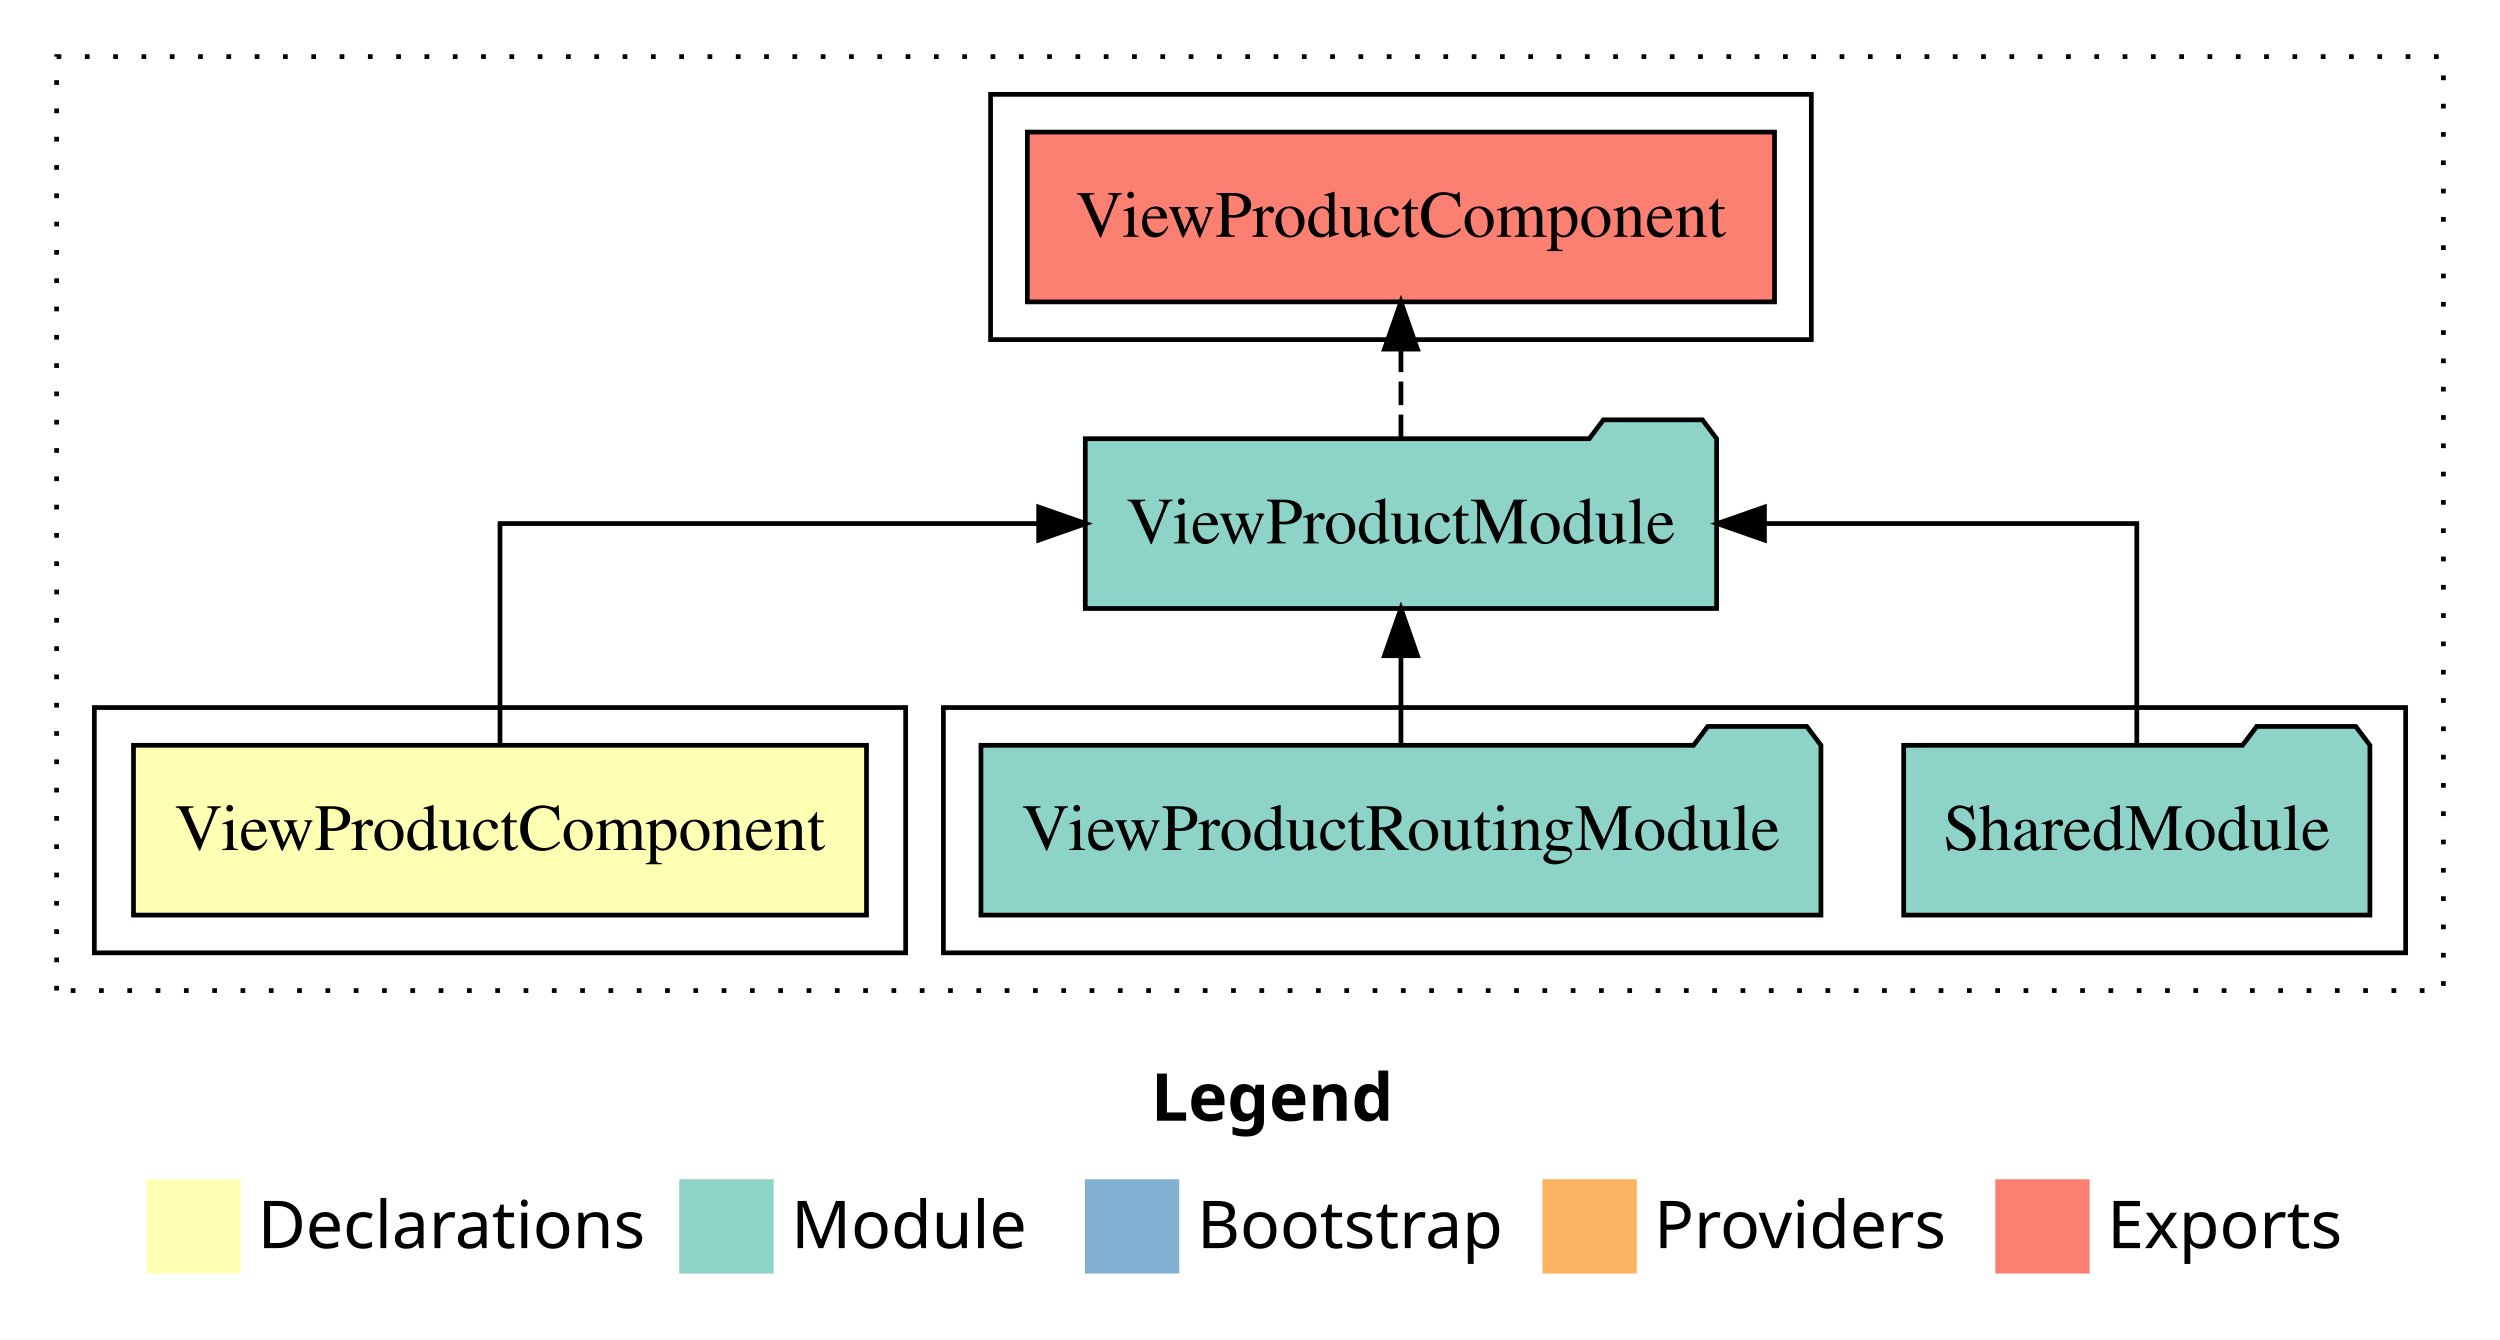
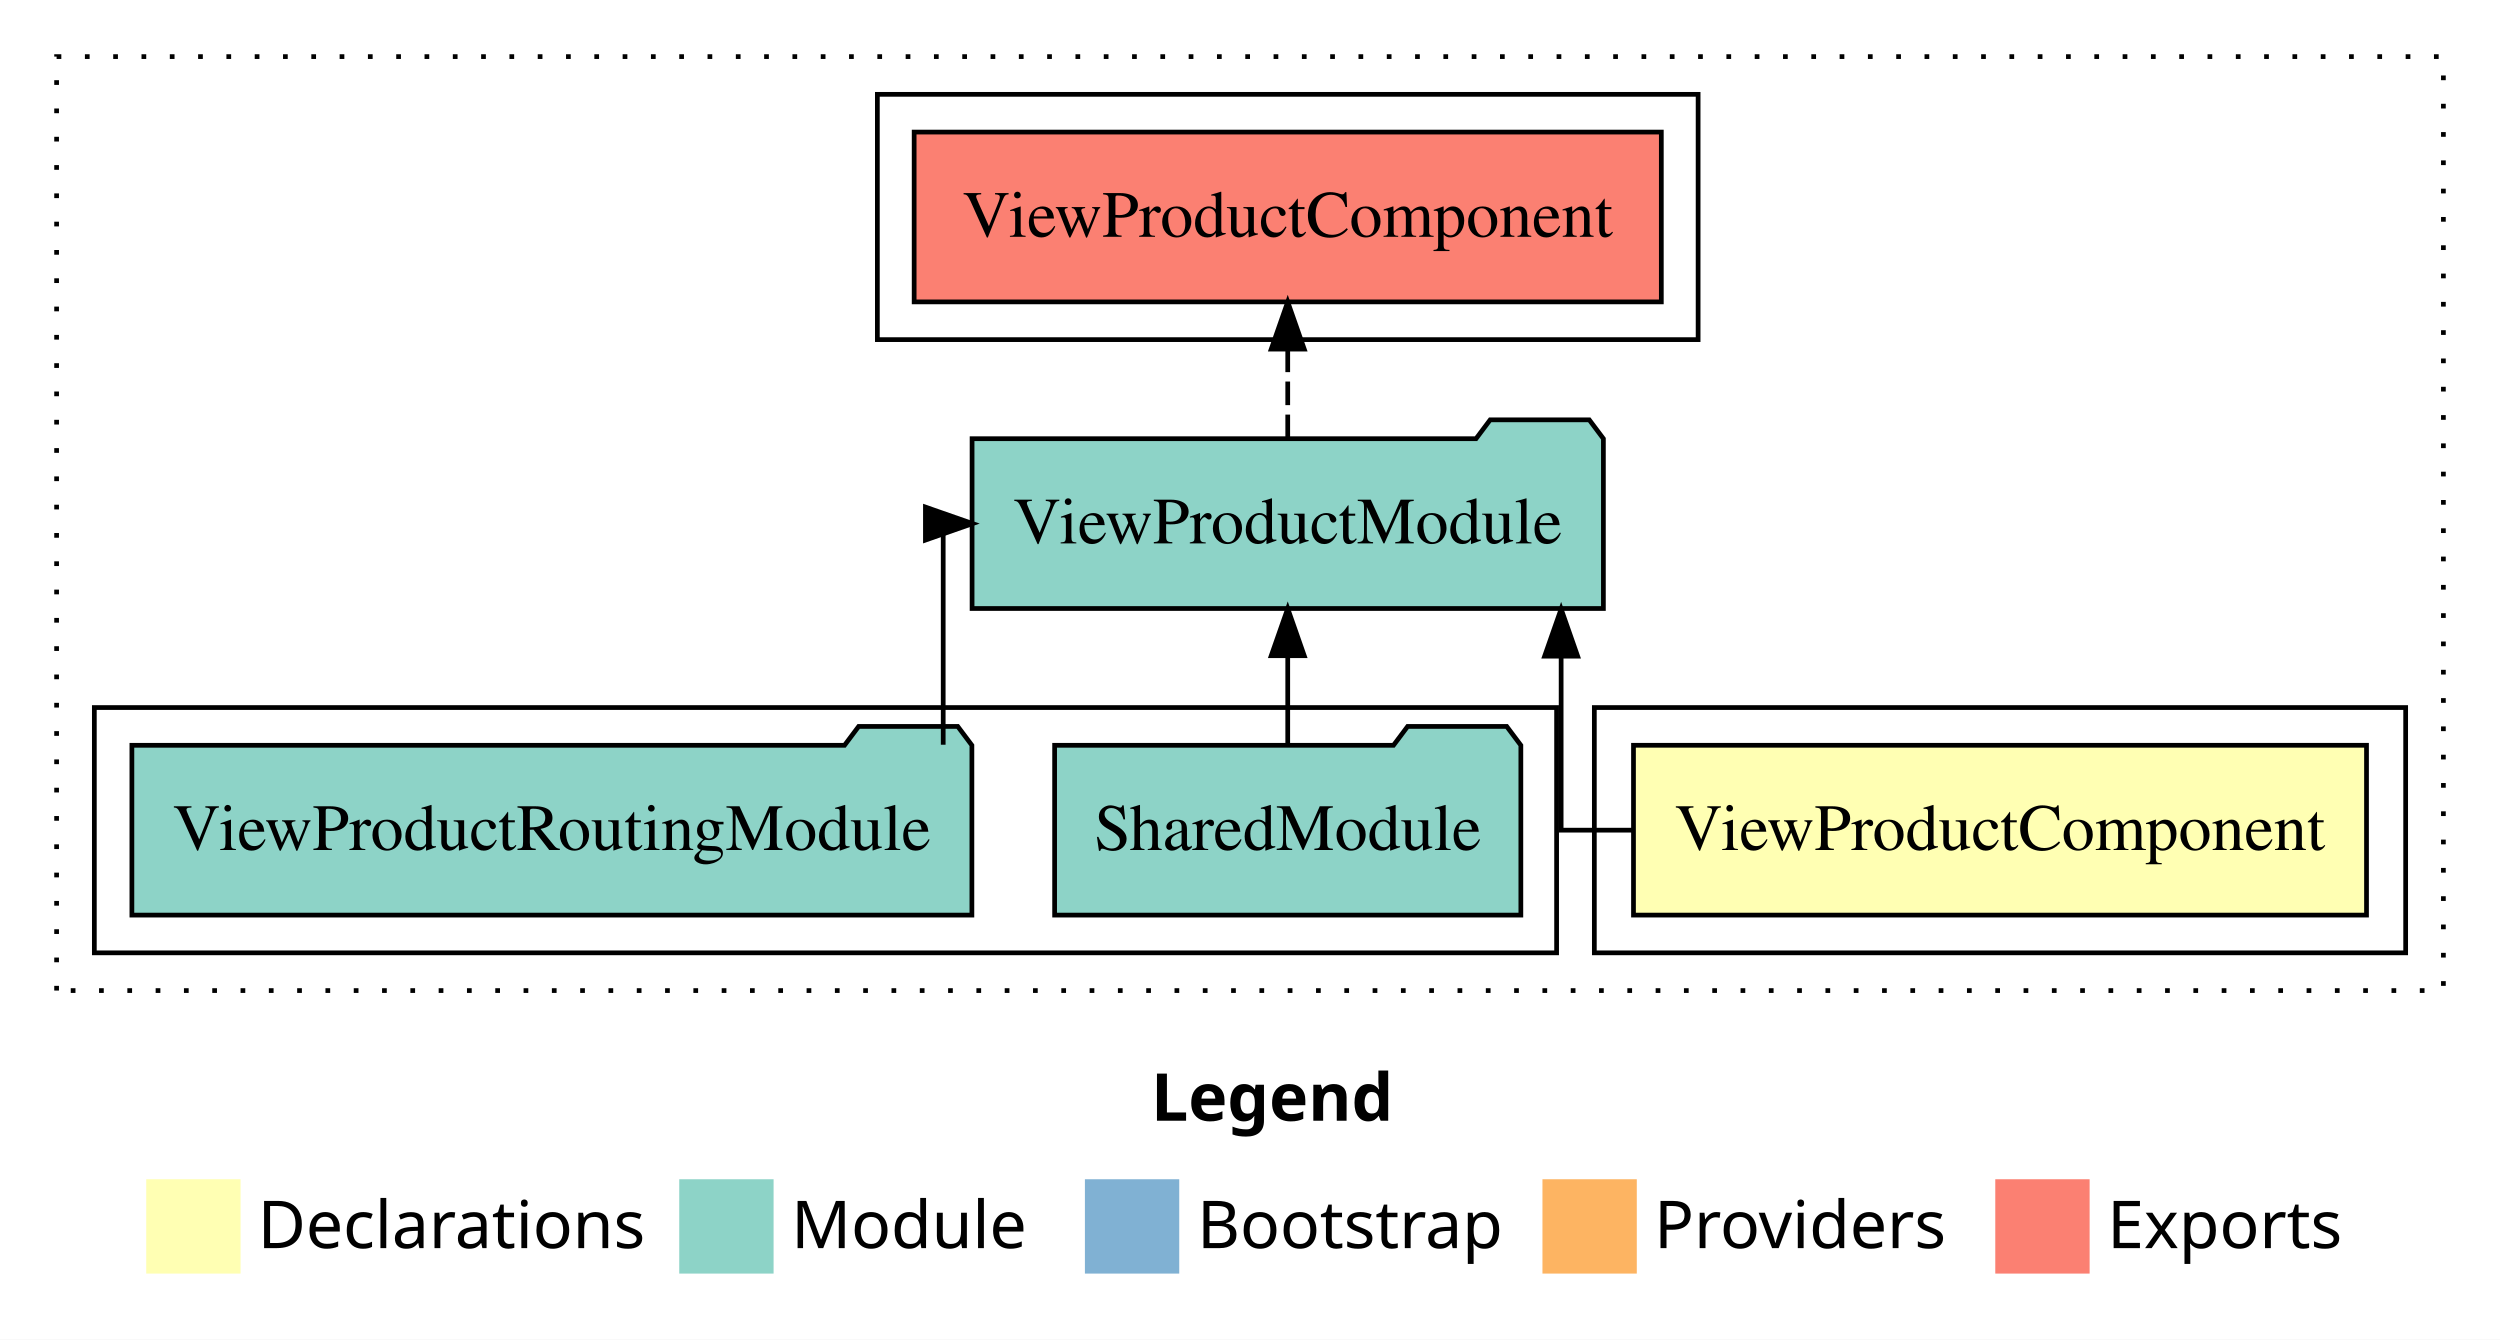
<svg xmlns="http://www.w3.org/2000/svg" width="530pt" height="284pt" viewBox="0.00 0.00 530.00 284.00">
  <g id="graph0" class="graph" transform="scale(1 1) rotate(0) translate(4 280)">
    <polygon fill="white" stroke="transparent" points="-4,4 -4,-280 526,-280 526,4 -4,4" />
    <text text-anchor="start" x="240.01" y="-42.4" font-family="Times-12" font-weight="bold" font-size="14.00">Legend</text>
    <polygon fill="#ffffb3" stroke="transparent" points="27,-10 27,-30 47,-30 47,-10 27,-10" />
    <text text-anchor="start" x="50.63" y="-15.4" font-family="Times-12" font-size="14.00">  Declarations</text>
    <polygon fill="#8dd3c7" stroke="transparent" points="140,-10 140,-30 160,-30 160,-10 140,-10" />
    <text text-anchor="start" x="163.73" y="-15.4" font-family="Times-12" font-size="14.00">  Module</text>
    <polygon fill="#80b1d3" stroke="transparent" points="226,-10 226,-30 246,-30 246,-10 226,-10" />
    <text text-anchor="start" x="249.78" y="-15.4" font-family="Times-12" font-size="14.00">  Bootstrap</text>
    <polygon fill="#fdb462" stroke="transparent" points="323,-10 323,-30 343,-30 343,-10 323,-10" />
    <text text-anchor="start" x="346.67" y="-15.4" font-family="Times-12" font-size="14.00">  Providers</text>
    <polygon fill="#fb8072" stroke="transparent" points="419,-10 419,-30 439,-30 439,-10 419,-10" />
    <text text-anchor="start" x="442.73" y="-15.4" font-family="Times-12" font-size="14.00">  Exports</text>
    <g id="clust1" class="cluster">
      <polygon fill="none" stroke="black" stroke-dasharray="1,5" points="8,-70 8,-268 514,-268 514,-70 8,-70" />
    </g>
+     <g id="clust2" class="cluster">
+       <polygon fill="none" stroke="black" points="334,-78 334,-130 506,-130 506,-78 334,-78" />
+     </g>
    <g id="clust4" class="cluster">
-       <polygon fill="none" stroke="black" points="196,-78 196,-130 506,-130 506,-78 196,-78" />
+       <polygon fill="none" stroke="black" points="16,-78 16,-130 326,-130 326,-78 16,-78" />
    </g>
    <g id="clust5" class="cluster">
-       <polygon fill="none" stroke="black" points="206,-208 206,-260 380,-260 380,-208 206,-208" />
-     </g>
-     <g id="clust2" class="cluster">
-       <polygon fill="none" stroke="black" points="16,-78 16,-130 188,-130 188,-78 16,-78" />
+       <polygon fill="none" stroke="black" points="182,-208 182,-260 356,-260 356,-208 182,-208" />
    </g>
    <g id="node1" class="node">
-       <polygon fill="#ffffb3" stroke="black" points="179.7,-122 24.3,-122 24.3,-86 179.7,-86 179.7,-122" />
-       <text text-anchor="middle" x="102" y="-99.8" font-family="Times,serif" font-size="14.00">ViewProductComponent</text>
+       <polygon fill="#ffffb3" stroke="black" points="497.7,-122 342.3,-122 342.3,-86 497.7,-86 497.7,-122" />
+       <text text-anchor="middle" x="420" y="-99.8" font-family="Times,serif" font-size="14.00">ViewProductComponent</text>
    </g>
    <g id="node2" class="node">
-       <polygon fill="#8dd3c7" stroke="black" points="359.92,-187 356.92,-191 335.92,-191 332.92,-187 226.08,-187 226.08,-151 359.92,-151 359.92,-187" />
-       <text text-anchor="middle" x="293" y="-164.8" font-family="Times,serif" font-size="14.00">ViewProductModule</text>
+       <polygon fill="#8dd3c7" stroke="black" points="335.92,-187 332.92,-191 311.92,-191 308.92,-187 202.08,-187 202.08,-151 335.92,-151 335.92,-187" />
+       <text text-anchor="middle" x="269" y="-164.8" font-family="Times,serif" font-size="14.00">ViewProductModule</text>
    </g>
    <g id="edge1" class="edge">
-       <path fill="none" stroke="black" d="M102,-122.11C102,-141.34 102,-169 102,-169 102,-169 216.2,-169 216.2,-169" />
-       <polygon fill="black" stroke="black" points="216.2,-172.5 226.2,-169 216.2,-165.5 216.2,-172.5" />
+       <path fill="none" stroke="black" d="M342.32,-104C333.14,-104 326.96,-104 326.96,-104 326.96,-104 326.96,-140.89 326.96,-140.89" />
+       <polygon fill="black" stroke="black" points="323.46,-140.89 326.96,-150.89 330.46,-140.89 323.46,-140.89" />
    </g>
    <g id="node5" class="node">
-       <polygon fill="#fb8072" stroke="black" points="372.2,-252 213.8,-252 213.8,-216 372.2,-216 372.2,-252" />
-       <text text-anchor="middle" x="293" y="-229.8" font-family="Times,serif" font-size="14.00">ViewProductComponent </text>
+       <polygon fill="#fb8072" stroke="black" points="348.2,-252 189.8,-252 189.8,-216 348.2,-216 348.2,-252" />
+       <text text-anchor="middle" x="269" y="-229.8" font-family="Times,serif" font-size="14.00">ViewProductComponent </text>
    </g>
    <g id="edge4" class="edge">
-       <path fill="none" stroke="black" stroke-dasharray="5,2" d="M293,-187.11C293,-187.11 293,-205.99 293,-205.99" />
-       <polygon fill="black" stroke="black" points="289.5,-205.99 293,-215.99 296.5,-205.99 289.5,-205.99" />
+       <path fill="none" stroke="black" stroke-dasharray="5,2" d="M269,-187.11C269,-187.11 269,-205.99 269,-205.99" />
+       <polygon fill="black" stroke="black" points="265.5,-205.99 269,-215.99 272.5,-205.99 265.5,-205.99" />
    </g>
    <g id="node3" class="node">
-       <polygon fill="#8dd3c7" stroke="black" points="498.42,-122 495.42,-126 474.42,-126 471.42,-122 399.58,-122 399.58,-86 498.42,-86 498.42,-122" />
-       <text text-anchor="middle" x="449" y="-99.8" font-family="Times,serif" font-size="14.00">SharedModule</text>
+       <polygon fill="#8dd3c7" stroke="black" points="318.42,-122 315.42,-126 294.42,-126 291.42,-122 219.58,-122 219.58,-86 318.42,-86 318.42,-122" />
+       <text text-anchor="middle" x="269" y="-99.8" font-family="Times,serif" font-size="14.00">SharedModule</text>
    </g>
    <g id="edge2" class="edge">
-       <path fill="none" stroke="black" d="M449,-122.11C449,-141.34 449,-169 449,-169 449,-169 370.06,-169 370.06,-169" />
-       <polygon fill="black" stroke="black" points="370.06,-165.5 360.06,-169 370.06,-172.5 370.06,-165.5" />
+       <path fill="none" stroke="black" d="M269,-122.11C269,-122.11 269,-140.99 269,-140.99" />
+       <polygon fill="black" stroke="black" points="265.5,-140.99 269,-150.99 272.5,-140.99 265.5,-140.99" />
    </g>
    <g id="node4" class="node">
-       <polygon fill="#8dd3c7" stroke="black" points="382.04,-122 379.04,-126 358.04,-126 355.04,-122 203.96,-122 203.96,-86 382.04,-86 382.04,-122" />
-       <text text-anchor="middle" x="293" y="-99.8" font-family="Times,serif" font-size="14.00">ViewProductRoutingModule</text>
+       <polygon fill="#8dd3c7" stroke="black" points="202.04,-122 199.04,-126 178.04,-126 175.04,-122 23.96,-122 23.96,-86 202.04,-86 202.04,-122" />
+       <text text-anchor="middle" x="113" y="-99.8" font-family="Times,serif" font-size="14.00">ViewProductRoutingModule</text>
    </g>
    <g id="edge3" class="edge">
-       <path fill="none" stroke="black" d="M293,-122.11C293,-122.11 293,-140.99 293,-140.99" />
-       <polygon fill="black" stroke="black" points="289.5,-140.99 293,-150.99 296.5,-140.99 289.5,-140.99" />
+       <path fill="none" stroke="black" d="M195.96,-122.11C195.96,-141.34 195.96,-169 195.96,-169 195.96,-169 196.58,-169 196.58,-169" />
+       <polygon fill="black" stroke="black" points="192.19,-172.5 202.19,-169 192.19,-165.5 192.19,-172.5" />
    </g>
  </g>
</svg>
